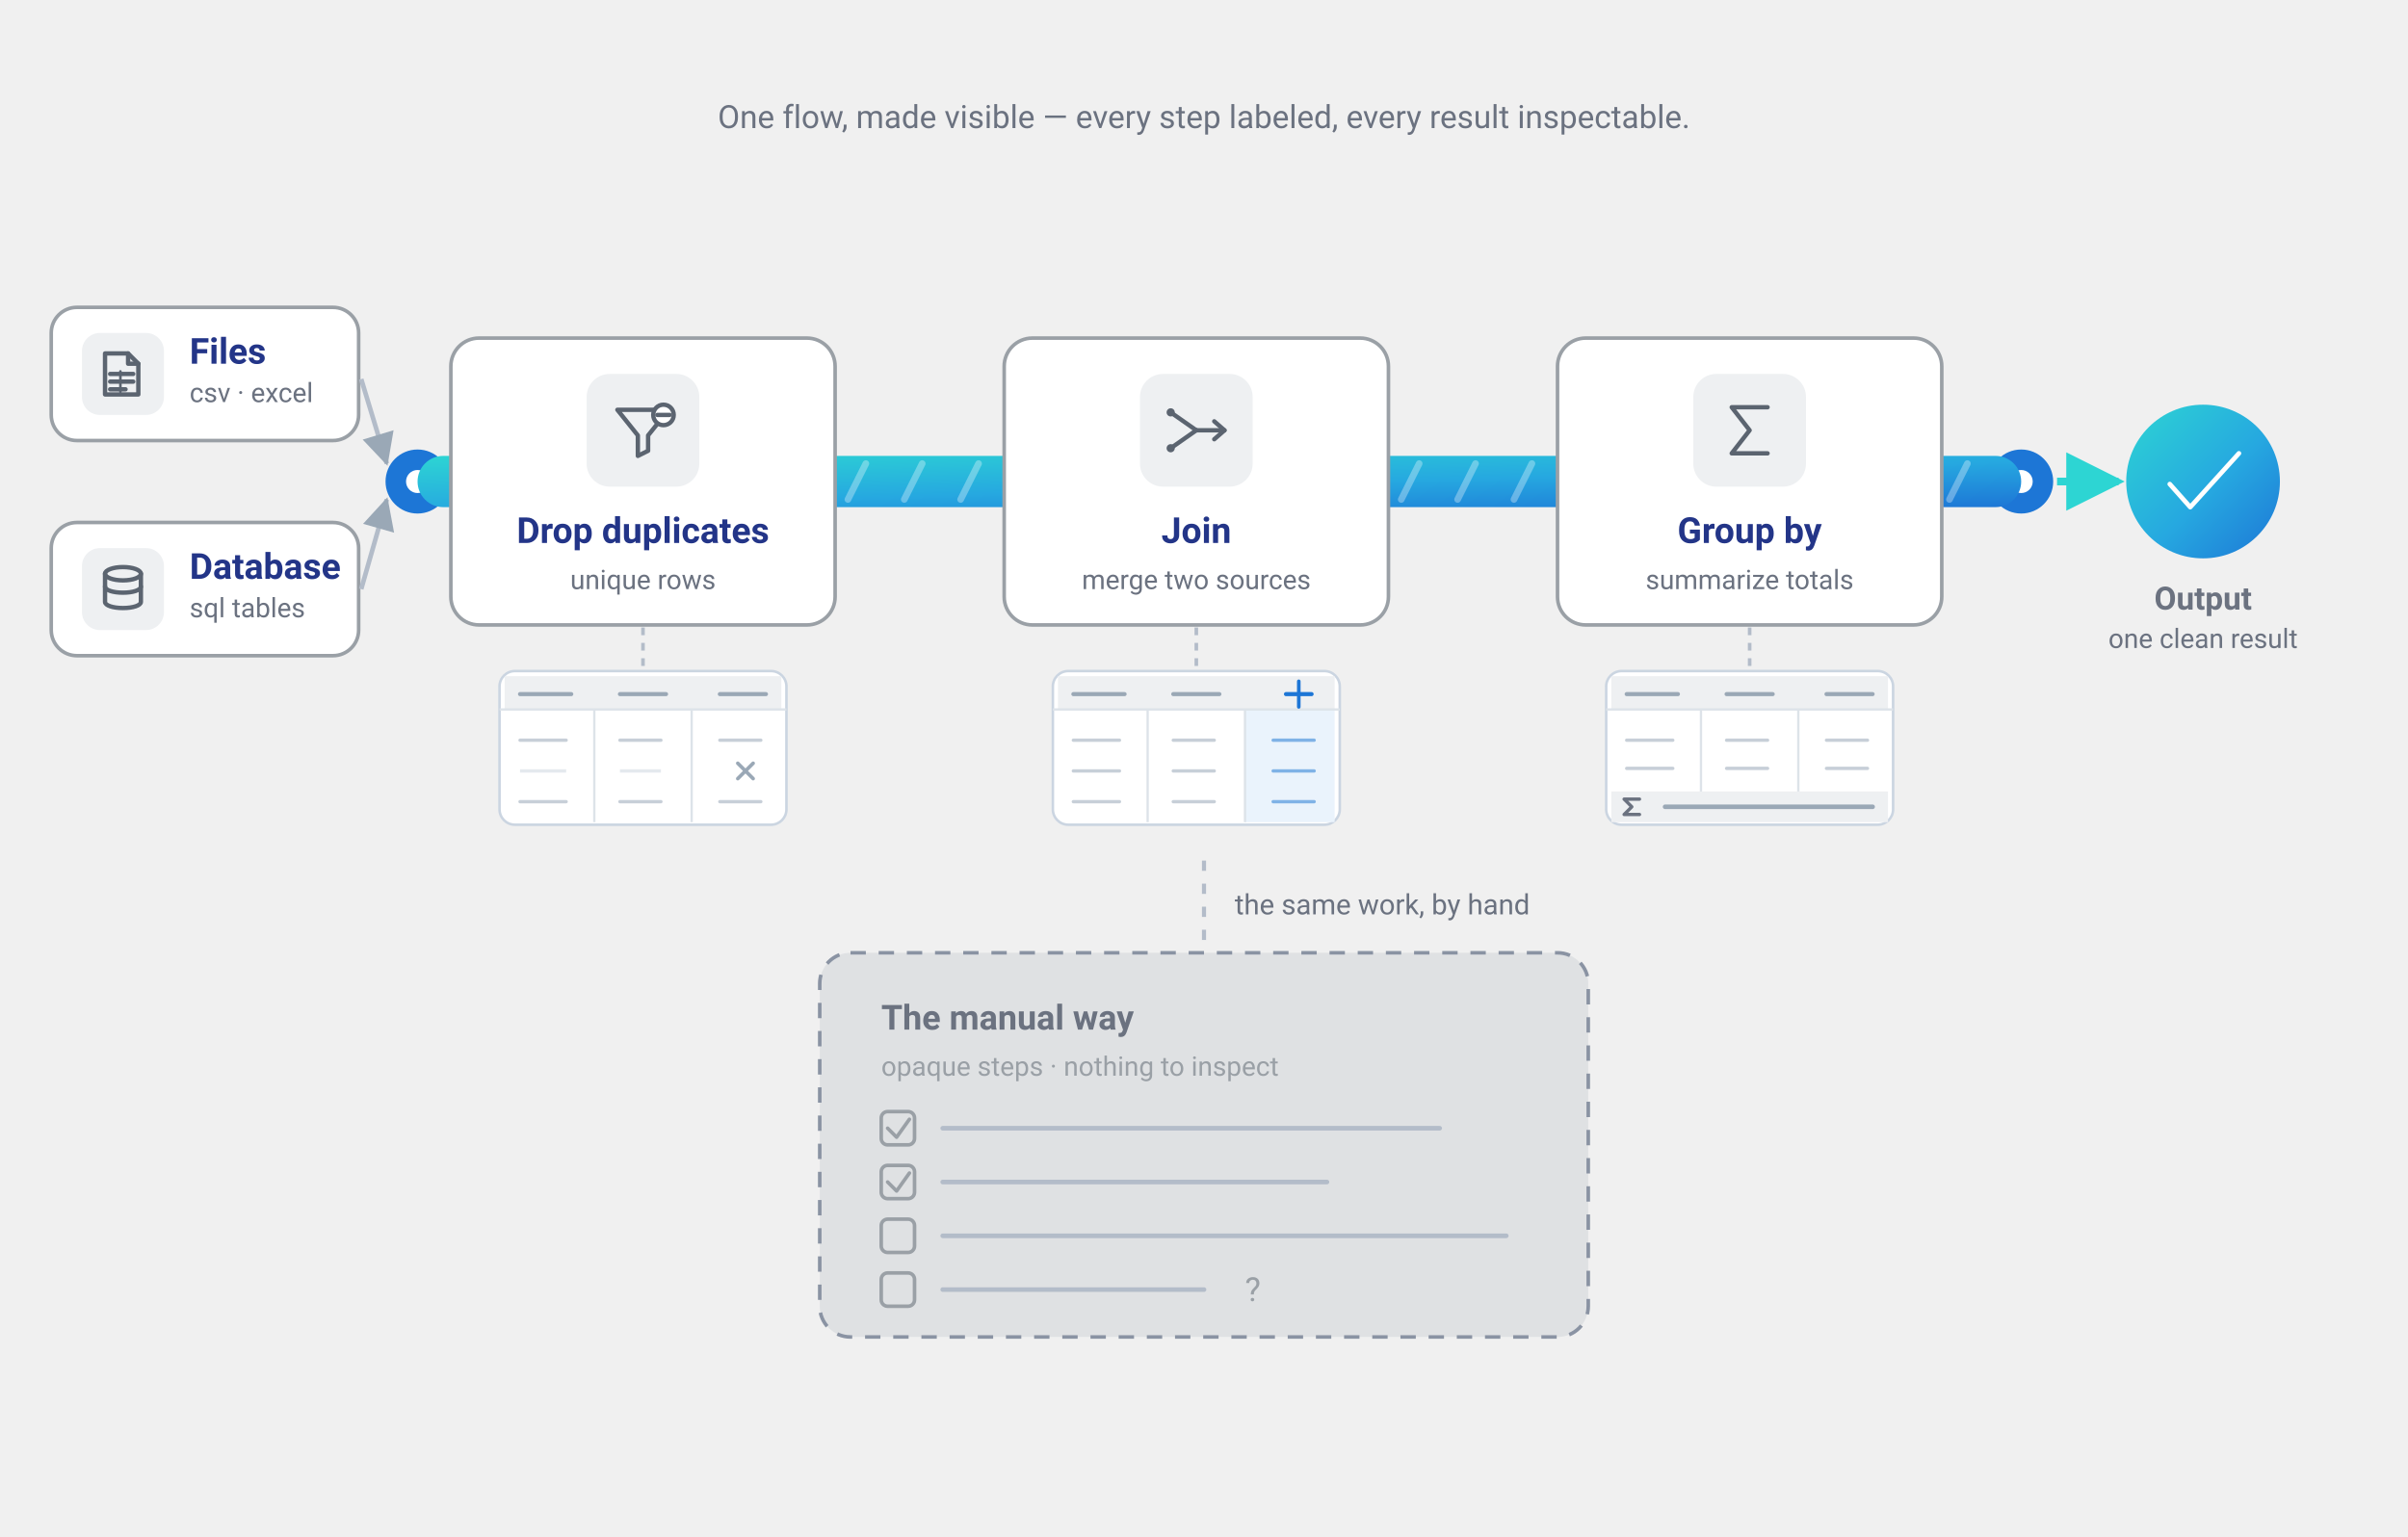
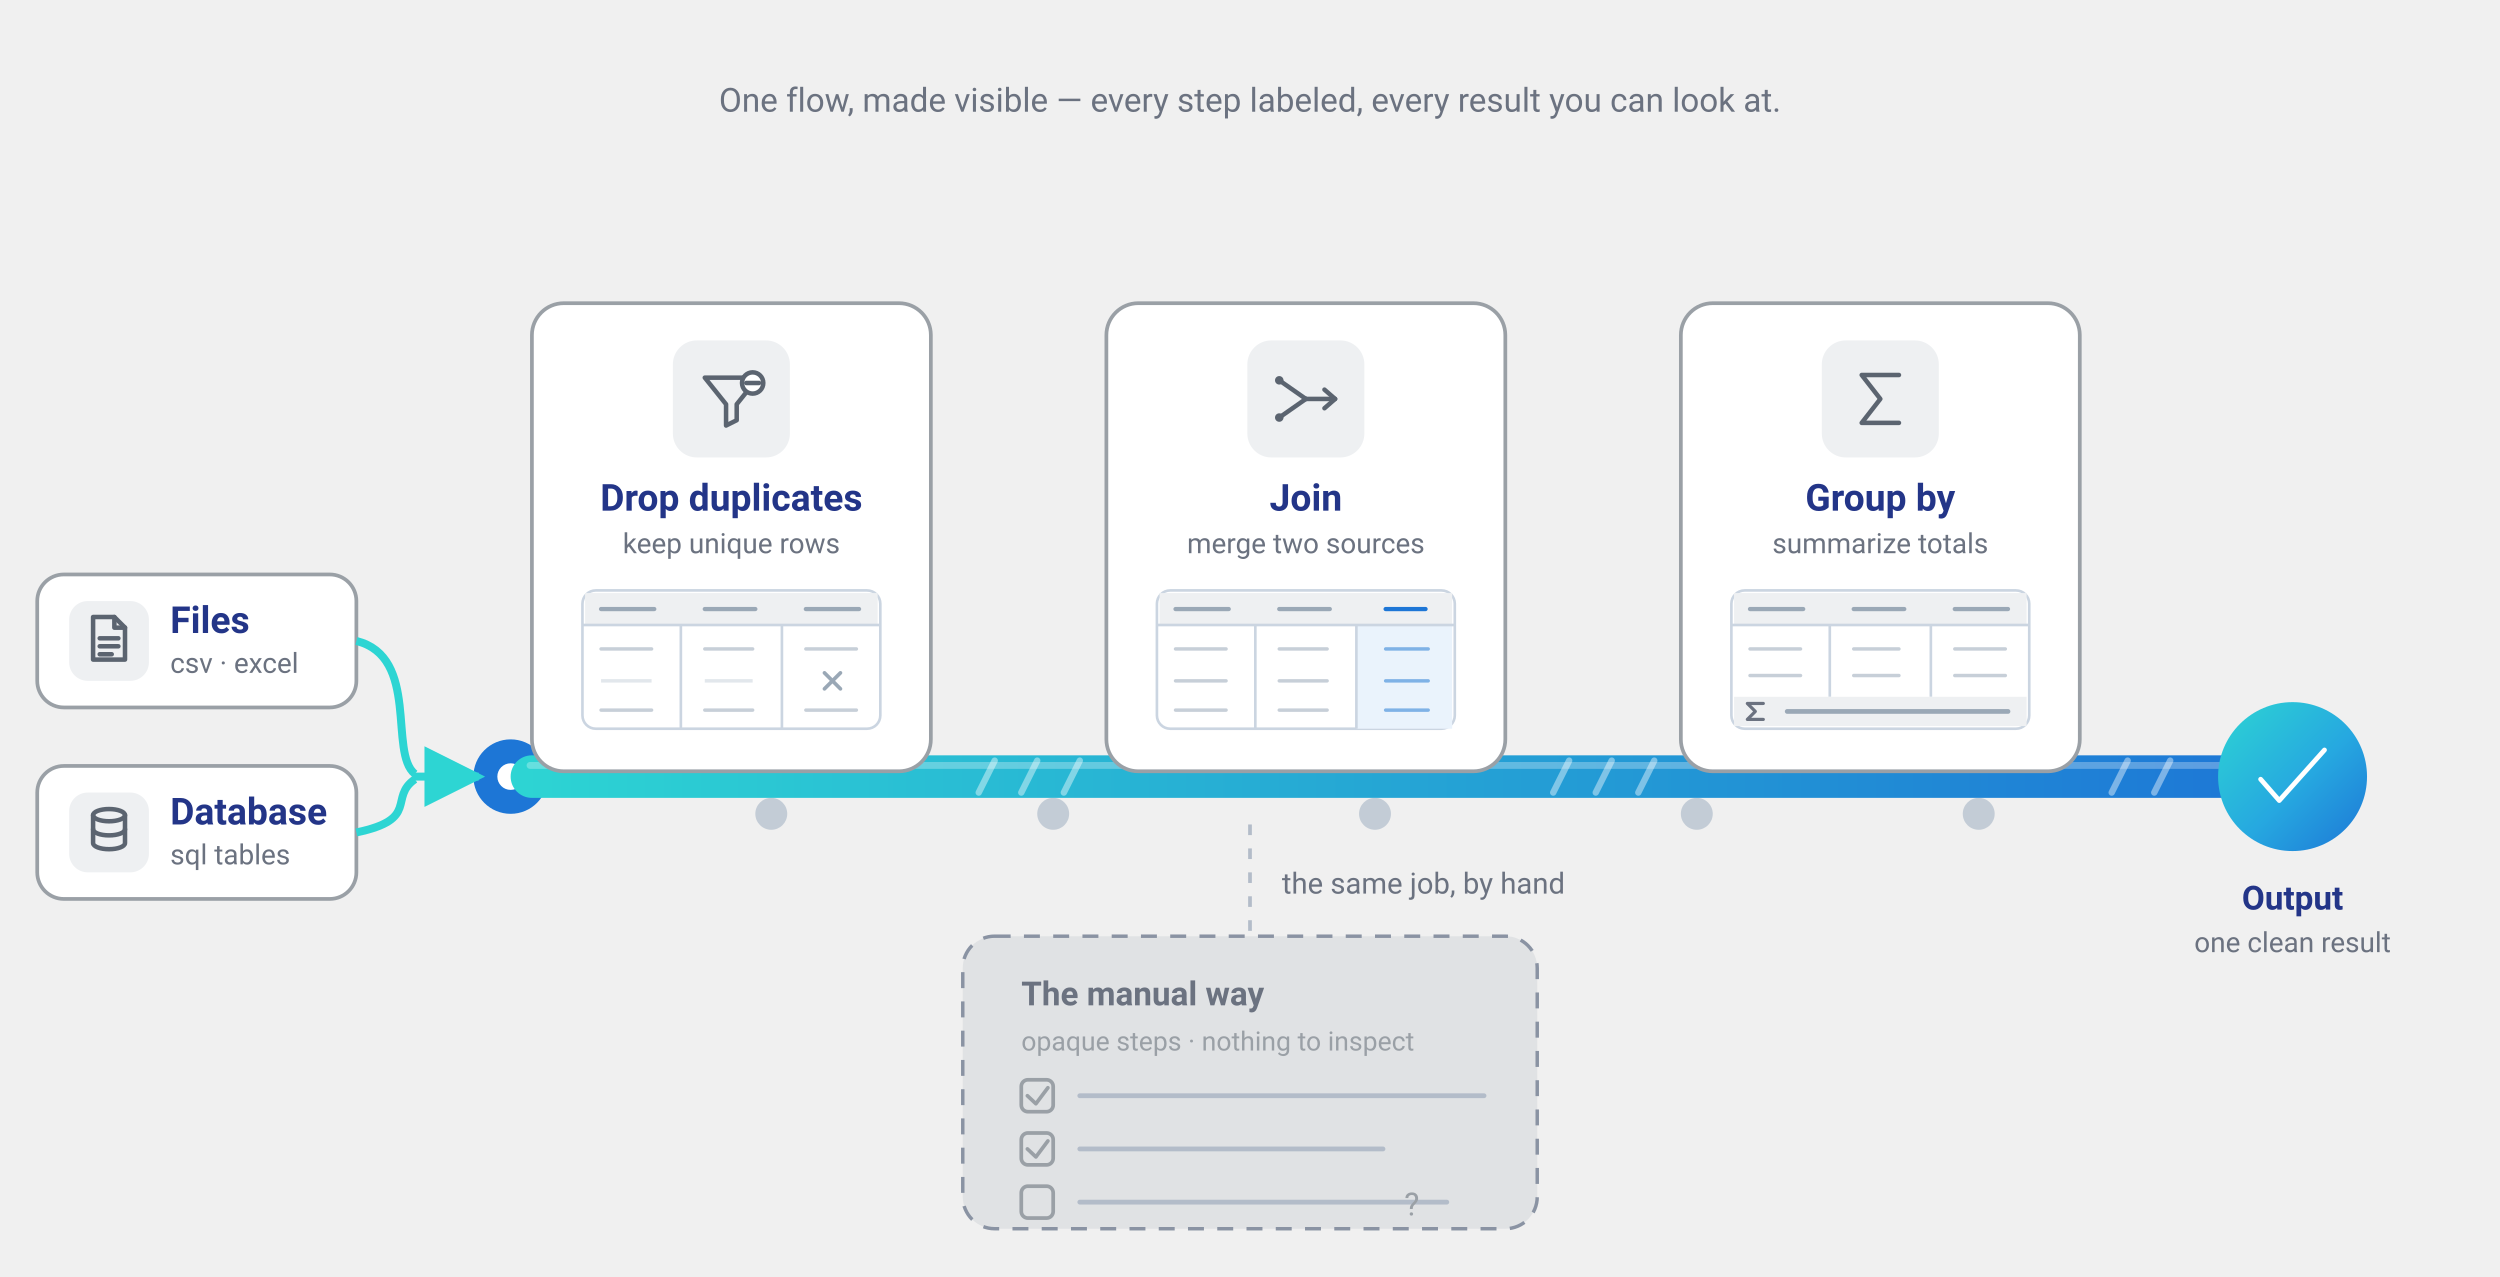
- <svg xmlns="http://www.w3.org/2000/svg" viewBox="0 0 940 600" role="img" aria-label="A data flow drawn as an assembly line: a delimited file and a database feed a brand-gradient conveyor whose labeled stations drop duplicates, join and group the data, each with a small table preview beneath, before one clean result leaves on the right, contrasted with a greyed manual checklist of the same work.">
+ <svg xmlns="http://www.w3.org/2000/svg" viewBox="0 0 940 480" role="img" aria-label="A data flow drawn as an assembly line: a file and a database feed one continuous brand-gradient conveyor belt riding on rollers; the labeled stations — drop duplicates, join, group by — stand on the belt, each showing a small preview of its output data, and the belt runs straight into one clean result on the right; a small greyed checklist below shows the same job done by hand.">
  <defs>
    <linearGradient id="brand" x1="0" y1="0" x2="1" y2="1">
      <stop offset="0" stop-color="#2DD5D3" />
      <stop offset="0.55" stop-color="#26A8E0" />
      <stop offset="1" stop-color="#1D76D6" />
    </linearGradient>
-     <marker id="ah" markerWidth="10" markerHeight="10" refX="7.5" refY="4.5" orient="auto">
-       <path d="M1,1 L8,4.5 L1,8 Z" fill="#9aa8b6" />
-     </marker>
+     <linearGradient id="belt" x1="0" y1="0" x2="1" y2="0">
+       <stop offset="0" stop-color="#2DD5D3" />
+       <stop offset="1" stop-color="#1D76D6" />
+     </linearGradient>
    <marker id="ahc" markerWidth="11" markerHeight="11" refX="7.8" refY="5" orient="auto">
      <path d="M1,1.2 L8.6,5 L1,8.8 Z" fill="#2DD5D3" />
    </marker>
  </defs>
  <style>
    .box  { fill:#ffffff; stroke:#9aa0a6; stroke-width:1.4; }
    .chip { fill:#eef0f2; }
    .ic   { fill:none; stroke:#5b6470; stroke-width:1.7; stroke-linecap:round; stroke-linejoin:round; }
    .icw  { fill:none; stroke:#ffffff; stroke-width:1.8; stroke-linecap:round; stroke-linejoin:round; }
    .t    { font-family:Roboto,Arial,sans-serif; font-weight:600; font-size:14px; fill:#233588; }
    .s    { font-family:Roboto,Arial,sans-serif; font-size:10.5px; fill:#6b7280; }
-     .arw  { fill:none; stroke:#b3bcc9; stroke-width:1.8; }
    .arwc { fill:none; stroke:#2DD5D3; stroke-width:3; }
+     .kick { font-family:Roboto,Arial,sans-serif; font-size:12.5px; fill:#6b7280; }
+     .olt  { font-family:Roboto,Arial,sans-serif; font-weight:600; font-size:12.5px; fill:#233588; }
+     .ols  { font-family:Roboto,Arial,sans-serif; font-size:10.5px; fill:#6b7280; }
    .albl { font-family:Roboto,Arial,sans-serif; font-size:11px; fill:#6b7280; }
-     .kick { font-family:Roboto,Arial,sans-serif; font-size:12.5px; fill:#6b7280; }
-     .olt  { font-family:Roboto,Arial,sans-serif; font-weight:600; font-size:12.5px; fill:#6b7280; }
-     .ols  { font-family:Roboto,Arial,sans-serif; font-size:10.5px; fill:#6b7280; }
    .tblo { fill:#ffffff; stroke:#cbd5e1; stroke-width:1; }
    .tblh { fill:#eef0f2; }
-     .gl   { fill:none; stroke:#dde3e9; stroke-width:0.9; }
+     .gl   { stroke:#cbd5e1; stroke-width:1; }
    .gv   { stroke:#c7cfd8; stroke-width:1.3; stroke-linecap:round; }
    .gh   { stroke:#9aa8b6; stroke-width:1.6; stroke-linecap:round; }
-     .mbox { fill:rgba(120,131,146,0.14); stroke:#8a93a3; stroke-width:1.4; stroke-dasharray:6 5; }
+     .mbox { fill:rgba(120,131,146,0.13); stroke:#8a93a3; stroke-width:1.3; stroke-dasharray:6 5; }
    .mic  { fill:none; stroke:#9aa0a6; stroke-width:1.4; stroke-linecap:round; stroke-linejoin:round; }
-     .mt   { font-family:Roboto,Arial,sans-serif; font-weight:600; font-size:13.5px; fill:#6b7280; }
-     .ms   { font-family:Roboto,Arial,sans-serif; font-size:10.5px; fill:#9aa0a6; }
+     .mt   { font-family:Roboto,Arial,sans-serif; font-weight:600; font-size:12.5px; fill:#6b7280; }
+     .ms   { font-family:Roboto,Arial,sans-serif; font-size:10px; fill:#9aa0a6; }
    @media (prefers-color-scheme: dark) {
      .kick, .olt { fill:#c7cfd8; }
-       .ols, .albl { fill:#b7bfc9; }
+       .s, .ols, .albl { fill:#aeb6c0; }
      .mt { fill:#a9b0ba; }
      .ms { fill:#8b929c; }
    }
    [data-md-color-scheme="slate"] .kick, [data-md-color-scheme="slate"] .olt { fill:#c7cfd8; }
-     [data-md-color-scheme="slate"] .ols, [data-md-color-scheme="slate"] .albl { fill:#b7bfc9; }
+     [data-md-color-scheme="slate"] .s, [data-md-color-scheme="slate"] .ols, [data-md-color-scheme="slate"] .albl { fill:#aeb6c0; }
    [data-md-color-scheme="slate"] .mt { fill:#a9b0ba; }
    [data-md-color-scheme="slate"] .ms { fill:#8b929c; }
  </style>
-   <text class="kick" x="470" y="50" text-anchor="middle">One flow, made visible — every step labeled, every result inspectable.</text>
-   <circle cx="163" cy="188" r="12.5" fill="#1D76D6" />
-   <circle cx="163" cy="188" r="4.5" fill="#ffffff" />
-   <circle cx="789" cy="188" r="12.5" fill="#1D76D6" />
-   <circle cx="789" cy="188" r="4.5" fill="#ffffff" />
-   <rect x="163" y="178" width="626" height="20" rx="10" fill="url(#brand)" />
-   <g stroke="#ffffff" stroke-width="2.6" stroke-linecap="round" opacity="0.32">
-     <line x1="338" y1="181" x2="331" y2="195" />
-     <line x1="360" y1="181" x2="353" y2="195" />
-     <line x1="382" y1="181" x2="375" y2="195" />
-     <line x1="554" y1="181" x2="547" y2="195" />
-     <line x1="576" y1="181" x2="569" y2="195" />
-     <line x1="598" y1="181" x2="591" y2="195" />
-     <line x1="768" y1="181" x2="761" y2="195" />
+   <text class="kick" x="470" y="42" text-anchor="middle">One flow, made visible — every step labeled, every result you can look at.</text>
+   <g fill="#c3ccd6">
+     <circle cx="290" cy="306" r="6" />
+     <circle cx="396" cy="306" r="6" />
+     <circle cx="517" cy="306" r="6" />
+     <circle cx="638" cy="306" r="6" />
+     <circle cx="744" cy="306" r="6" />
+   </g>
+   <circle cx="192" cy="292" r="14" fill="#1D76D6" />
+   <circle cx="192" cy="292" r="5" fill="#ffffff" />
+   <rect x="192" y="284" width="662" height="16" rx="8" fill="url(#belt)" />
+   <rect x="198" y="286.5" width="650" height="2.6" rx="1.3" fill="#ffffff" opacity="0.28" />
+   <g stroke="#ffffff" stroke-width="2.4" stroke-linecap="round" opacity="0.42">
+     <line x1="374" y1="286" x2="368" y2="298" />
+     <line x1="390" y1="286" x2="384" y2="298" />
+     <line x1="406" y1="286" x2="400" y2="298" />
+     <line x1="590" y1="286" x2="584" y2="298" />
+     <line x1="606" y1="286" x2="600" y2="298" />
+     <line x1="622" y1="286" x2="616" y2="298" />
+     <line x1="800" y1="286" x2="794" y2="298" />
+     <line x1="816" y1="286" x2="810" y2="298" />
  </g>
  <g>
-     <rect class="box" x="20" y="120" width="120" height="52" rx="10" />
-     <rect class="chip" x="32" y="130" width="32" height="32" rx="7" />
-     <g class="ic" transform="translate(38,136)">
-       <path d="M3,2 H12 L16,6 V18 H3 Z" />
-       <path d="M12,2 V6 H16" />
-       <line x1="5" y1="10" x2="14" y2="10" />
-       <line x1="5" y1="13" x2="14" y2="13" />
-       <line x1="5" y1="16" x2="11" y2="16" />
-       <line x1="9" y1="9" x2="9" y2="17" stroke-width="1" />
-     </g>
-     <text class="t" x="74" y="142">Files</text>
-     <text class="s" x="74" y="157">csv · excel</text>
+     <rect class="box" x="14" y="216" width="120" height="50" rx="10" />
+     <rect class="chip" x="26" y="226" width="30" height="30" rx="7" />
+     <g class="ic" transform="translate(33,231)">
+       <path d="M2,1 H10 L14,5 V17 H2 Z" />
+       <path d="M10,1 V5 H14" />
+       <line x1="4.5" y1="9" x2="11.5" y2="9" />
+       <line x1="4.5" y1="12" x2="11.5" y2="12" />
+       <line x1="4.5" y1="15" x2="9" y2="15" />
+     </g>
+     <text class="t" x="64" y="238">Files</text>
+     <text class="s" x="64" y="253">csv · excel</text>
  </g>
  <g>
-     <rect class="box" x="20" y="204" width="120" height="52" rx="10" />
-     <rect class="chip" x="32" y="214" width="32" height="32" rx="7" />
-     <g class="ic" transform="translate(38,220)">
-       <ellipse cx="10" cy="4" rx="7" ry="2.6" />
-       <path d="M3,4 V15 C3,16.4 6.1,17.4 10,17.4 C13.9,17.4 17,16.4 17,15 V4" />
-       <path d="M3,9 C3,10.4 6.1,11.4 10,11.4 C13.9,11.4 17,10.4 17,9" />
-     </g>
-     <text class="t" x="74" y="226">Database</text>
-     <text class="s" x="74" y="241">sql tables</text>
-   </g>
-   <path class="arw" d="M141,148 L151,181" marker-end="url(#ah)" />
-   <path class="arw" d="M141,230 L151,195" marker-end="url(#ah)" />
-   <g>
-     <rect class="box" x="176" y="132" width="150" height="112" rx="11" />
-     <rect class="chip" x="229" y="146" width="44" height="44" rx="9" />
-     <g class="ic" transform="translate(237,154)">
+     <rect class="box" x="14" y="288" width="120" height="50" rx="10" />
+     <rect class="chip" x="26" y="298" width="30" height="30" rx="7" />
+     <g class="ic" transform="translate(33,303)">
+       <ellipse cx="8" cy="3.5" rx="6" ry="2.3" />
+       <path d="M2,3.5 V14 C2,15.3 4.7,16.3 8,16.3 C11.3,16.3 14,15.3 14,14 V3.5" />
+       <path d="M2,8.8 C2,10.1 4.7,11.1 8,11.1 C11.3,11.1 14,10.1 14,8.8" />
+     </g>
+     <text class="t" x="64" y="310">Database</text>
+     <text class="s" x="64" y="325">sql tables</text>
+   </g>
+   <path class="arwc" d="M134,241 C158,247 146,283 156,291" />
+   <path class="arwc" d="M134,313 C158,308 146,300 156,293" />
+   <path class="arwc" d="M155,292 L180,292" marker-end="url(#ahc)" />
+   <g transform="translate(24,0)">
+     <rect class="box" x="176" y="114" width="150" height="176" rx="12" />
+     <rect class="chip" x="229" y="128" width="44" height="44" rx="9" />
+     <g class="ic" transform="translate(237,136)">
      <path d="M4,6 H24 L16,16 V22 L12,24 V16 Z" />
      <circle cx="22" cy="8" r="4" fill="#ffffff" />
      <line x1="19.6" y1="8" x2="24.4" y2="8" />
    </g>
-     <text class="t" x="251" y="212" text-anchor="middle">Drop duplicates</text>
-     <text class="s" x="251" y="230" text-anchor="middle">unique rows</text>
-   </g>
-   <line x1="251" y1="245" x2="251" y2="261" stroke="#b3bcc9" stroke-width="1.4" stroke-dasharray="3 3" />
-   <g>
-     <rect class="tblo" x="195" y="262" width="112" height="60" rx="6" />
-     <rect class="tblh" x="197" y="264" width="108" height="13" />
-     <line class="gl" x1="195" y1="277" x2="307" y2="277" stroke="#cbd5e1" stroke-width="1" />
-     <line class="gl" x1="232" y1="277" x2="232" y2="321" />
-     <line class="gl" x1="270" y1="277" x2="270" y2="321" />
-     <line class="gh" x1="203" y1="271" x2="223" y2="271" />
-     <line class="gh" x1="242" y1="271" x2="260" y2="271" />
-     <line class="gh" x1="281" y1="271" x2="299" y2="271" />
-     <line class="gv" x1="203" y1="289" x2="221" y2="289" />
-     <line class="gv" x1="242" y1="289" x2="258" y2="289" />
-     <line class="gv" x1="281" y1="289" x2="297" y2="289" />
-     <line x1="203" y1="301" x2="221" y2="301" stroke="#e4e9ee" stroke-width="1.3" />
-     <line x1="242" y1="301" x2="258" y2="301" stroke="#e4e9ee" stroke-width="1.3" />
-     <line x1="288" y1="298" x2="294" y2="304" stroke="#9aa8b6" stroke-width="1.4" stroke-linecap="round" />
-     <line x1="294" y1="298" x2="288" y2="304" stroke="#9aa8b6" stroke-width="1.4" stroke-linecap="round" />
-     <line class="gv" x1="203" y1="313" x2="221" y2="313" />
-     <line class="gv" x1="242" y1="313" x2="258" y2="313" />
-     <line class="gv" x1="281" y1="313" x2="297" y2="313" />
-   </g>
-   <g>
-     <rect class="box" x="392" y="132" width="150" height="112" rx="11" />
-     <rect class="chip" x="445" y="146" width="44" height="44" rx="9" />
-     <g class="ic" transform="translate(453,154)">
+     <text class="t" x="251" y="192" text-anchor="middle">Drop duplicates</text>
+     <text class="s" x="251" y="208" text-anchor="middle">keep unique rows</text>
+     <rect class="tblo" x="195" y="222" width="112" height="52" rx="5" />
+     <rect class="tblh" x="196" y="223" width="110" height="12" />
+     <line class="gl" x1="195" y1="235" x2="307" y2="235" />
+     <line class="gl" x1="232" y1="235" x2="232" y2="274" />
+     <line class="gl" x1="270" y1="235" x2="270" y2="274" />
+     <line class="gh" x1="202" y1="229" x2="222" y2="229" />
+     <line class="gh" x1="241" y1="229" x2="260" y2="229" />
+     <line class="gh" x1="279" y1="229" x2="299" y2="229" />
+     <line class="gv" x1="202" y1="244" x2="221" y2="244" />
+     <line class="gv" x1="241" y1="244" x2="259" y2="244" />
+     <line class="gv" x1="279" y1="244" x2="298" y2="244" />
+     <line x1="202" y1="256" x2="221" y2="256" stroke="#e2e7ec" stroke-width="1.3" />
+     <line x1="241" y1="256" x2="259" y2="256" stroke="#e2e7ec" stroke-width="1.3" />
+     <line x1="286" y1="253" x2="292" y2="259" stroke="#9aa8b6" stroke-width="1.4" stroke-linecap="round" />
+     <line x1="292" y1="253" x2="286" y2="259" stroke="#9aa8b6" stroke-width="1.4" stroke-linecap="round" />
+     <line class="gv" x1="202" y1="267" x2="221" y2="267" />
+     <line class="gv" x1="241" y1="267" x2="259" y2="267" />
+     <line class="gv" x1="279" y1="267" x2="298" y2="267" />
+   </g>
+   <g transform="translate(24,0)">
+     <rect class="box" x="392" y="114" width="150" height="176" rx="12" />
+     <rect class="chip" x="445" y="128" width="44" height="44" rx="9" />
+     <g class="ic" transform="translate(453,136)">
      <path d="M4,7 L14,14" />
      <path d="M4,21 L14,14" />
      <path d="M14,14 H25" />
      <path d="M21,10.5 L25,14 L21,17.5" />
      <circle cx="4" cy="7" r="1.6" fill="#5b6470" stroke="none" />
      <circle cx="4" cy="21" r="1.6" fill="#5b6470" stroke="none" />
    </g>
-     <text class="t" x="467" y="212" text-anchor="middle">Join</text>
-     <text class="s" x="467" y="230" text-anchor="middle">merge two sources</text>
-   </g>
-   <line x1="467" y1="245" x2="467" y2="261" stroke="#b3bcc9" stroke-width="1.4" stroke-dasharray="3 3" />
+     <text class="t" x="467" y="192" text-anchor="middle">Join</text>
+     <text class="s" x="467" y="208" text-anchor="middle">merge two sources</text>
+     <rect class="tblo" x="411" y="222" width="112" height="52" rx="5" />
+     <rect class="tblh" x="412" y="223" width="110" height="12" />
+     <rect x="486" y="235" width="36" height="39" fill="#eaf3fc" />
+     <line class="gl" x1="411" y1="235" x2="523" y2="235" />
+     <line class="gl" x1="448" y1="235" x2="448" y2="274" />
+     <line class="gl" x1="486" y1="235" x2="486" y2="274" />
+     <line class="gh" x1="418" y1="229" x2="438" y2="229" />
+     <line class="gh" x1="457" y1="229" x2="476" y2="229" />
+     <line x1="497" y1="229" x2="512" y2="229" stroke="#1D76D6" stroke-width="1.6" stroke-linecap="round" />
+     <line class="gv" x1="418" y1="244" x2="437" y2="244" />
+     <line class="gv" x1="457" y1="244" x2="475" y2="244" />
+     <line x1="497" y1="244" x2="513" y2="244" stroke="#7fb2e6" stroke-width="1.3" stroke-linecap="round" />
+     <line class="gv" x1="418" y1="256" x2="437" y2="256" />
+     <line class="gv" x1="457" y1="256" x2="475" y2="256" />
+     <line x1="497" y1="256" x2="513" y2="256" stroke="#7fb2e6" stroke-width="1.3" stroke-linecap="round" />
+     <line class="gv" x1="418" y1="267" x2="437" y2="267" />
+     <line class="gv" x1="457" y1="267" x2="475" y2="267" />
+     <line x1="497" y1="267" x2="513" y2="267" stroke="#7fb2e6" stroke-width="1.3" stroke-linecap="round" />
+   </g>
+   <g transform="translate(24,0)">
+     <rect class="box" x="608" y="114" width="150" height="176" rx="12" />
+     <rect class="chip" x="661" y="128" width="44" height="44" rx="9" />
+     <g class="ic" transform="translate(669,136)">
+       <polyline points="21,5 7,5 14,14 7,23 21,23" fill="none" />
+     </g>
+     <text class="t" x="683" y="192" text-anchor="middle">Group by</text>
+     <text class="s" x="683" y="208" text-anchor="middle">summarize totals</text>
+     <rect class="tblo" x="627" y="222" width="112" height="52" rx="5" />
+     <rect class="tblh" x="628" y="223" width="110" height="12" />
+     <line class="gl" x1="627" y1="235" x2="739" y2="235" />
+     <line class="gl" x1="664" y1="235" x2="664" y2="262" />
+     <line class="gl" x1="702" y1="235" x2="702" y2="262" />
+     <line class="gh" x1="634" y1="229" x2="654" y2="229" />
+     <line class="gh" x1="673" y1="229" x2="692" y2="229" />
+     <line class="gh" x1="711" y1="229" x2="731" y2="229" />
+     <line class="gv" x1="634" y1="244" x2="653" y2="244" />
+     <line class="gv" x1="673" y1="244" x2="690" y2="244" />
+     <line class="gv" x1="711" y1="244" x2="730" y2="244" />
+     <line class="gv" x1="634" y1="254" x2="653" y2="254" />
+     <line class="gv" x1="673" y1="254" x2="690" y2="254" />
+     <line class="gv" x1="711" y1="254" x2="730" y2="254" />
+     <rect x="628" y="262" width="110" height="11" fill="#eef0f2" />
+     <polyline points="639,264.5 633,264.5 636,267.5 633,270.5 639,270.5" fill="none" stroke="#6b7280" stroke-width="1.2" stroke-linecap="round" stroke-linejoin="round" />
+     <line x1="648" y1="267.5" x2="731" y2="267.5" stroke="#9aa8b6" stroke-width="1.8" stroke-linecap="round" />
+   </g>
+   <circle cx="862" cy="292" r="28" fill="url(#brand)" />
+   <path class="icw" d="M850,293 L857,301 L874,282" stroke-width="3.2" />
+   <text class="olt" x="862" y="342" text-anchor="middle">Output</text>
+   <text class="ols" x="862" y="358" text-anchor="middle">one clean result</text>
+   <path d="M470,310 L470,352" fill="none" stroke="#b3bcc9" stroke-width="1.4" stroke-dasharray="4 5" />
+   <text class="albl" x="482" y="336">the same job, by hand</text>
+   <rect class="mbox" x="362" y="352" width="216" height="110" rx="12" />
+   <text class="mt" x="384" y="378">The manual way</text>
+   <text class="ms" x="384" y="395">opaque steps · nothing to inspect</text>
  <g>
-     <rect class="tblo" x="411" y="262" width="112" height="60" rx="6" />
-     <rect class="tblh" x="413" y="264" width="108" height="13" />
-     <rect x="486" y="277" width="35" height="44" fill="#eaf3fc" />
-     <line class="gl" x1="411" y1="277" x2="523" y2="277" stroke="#cbd5e1" stroke-width="1" />
-     <line class="gl" x1="448" y1="277" x2="448" y2="321" />
-     <line class="gl" x1="486" y1="277" x2="486" y2="321" />
-     <line class="gh" x1="419" y1="271" x2="439" y2="271" />
-     <line class="gh" x1="458" y1="271" x2="476" y2="271" />
-     <line x1="502" y1="271" x2="512" y2="271" stroke="#1D76D6" stroke-width="1.6" stroke-linecap="round" />
-     <line x1="507" y1="266" x2="507" y2="276" stroke="#1D76D6" stroke-width="1.4" stroke-linecap="round" />
-     <line class="gv" x1="419" y1="289" x2="437" y2="289" />
-     <line class="gv" x1="458" y1="289" x2="474" y2="289" />
-     <line x1="497" y1="289" x2="513" y2="289" stroke="#7fb2e6" stroke-width="1.3" stroke-linecap="round" />
-     <line class="gv" x1="419" y1="301" x2="437" y2="301" />
-     <line class="gv" x1="458" y1="301" x2="474" y2="301" />
-     <line x1="497" y1="301" x2="513" y2="301" stroke="#7fb2e6" stroke-width="1.3" stroke-linecap="round" />
-     <line class="gv" x1="419" y1="313" x2="437" y2="313" />
-     <line class="gv" x1="458" y1="313" x2="474" y2="313" />
-     <line x1="497" y1="313" x2="513" y2="313" stroke="#7fb2e6" stroke-width="1.3" stroke-linecap="round" />
-   </g>
-   <g>
-     <rect class="box" x="608" y="132" width="150" height="112" rx="11" />
-     <rect class="chip" x="661" y="146" width="44" height="44" rx="9" />
-     <g class="ic" transform="translate(669,154)">
-       <polyline points="21,5 7,5 14,14 7,23 21,23" fill="none" />
-     </g>
-     <text class="t" x="683" y="212" text-anchor="middle">Group by</text>
-     <text class="s" x="683" y="230" text-anchor="middle">summarize totals</text>
-   </g>
-   <line x1="683" y1="245" x2="683" y2="261" stroke="#b3bcc9" stroke-width="1.4" stroke-dasharray="3 3" />
-   <g>
-     <rect class="tblo" x="627" y="262" width="112" height="60" rx="6" />
-     <rect class="tblh" x="629" y="264" width="108" height="13" />
-     <line class="gl" x1="627" y1="277" x2="739" y2="277" stroke="#cbd5e1" stroke-width="1" />
-     <line class="gl" x1="664" y1="277" x2="664" y2="310" />
-     <line class="gl" x1="702" y1="277" x2="702" y2="310" />
-     <line class="gh" x1="635" y1="271" x2="655" y2="271" />
-     <line class="gh" x1="674" y1="271" x2="692" y2="271" />
-     <line class="gh" x1="713" y1="271" x2="731" y2="271" />
-     <line class="gv" x1="635" y1="289" x2="653" y2="289" />
-     <line class="gv" x1="674" y1="289" x2="690" y2="289" />
-     <line class="gv" x1="713" y1="289" x2="729" y2="289" />
-     <line class="gv" x1="635" y1="300" x2="653" y2="300" />
-     <line class="gv" x1="674" y1="300" x2="690" y2="300" />
-     <line class="gv" x1="713" y1="300" x2="729" y2="300" />
-     <rect x="629" y="309" width="108" height="12" fill="#eef0f2" />
-     <polyline points="640,312 634,312 637,315 634,318 640,318" fill="none" stroke="#6b7280" stroke-width="1.3" stroke-linecap="round" stroke-linejoin="round" />
-     <line x1="650" y1="315" x2="731" y2="315" stroke="#9aa8b6" stroke-width="1.8" stroke-linecap="round" />
-   </g>
-   <path class="arwc" d="M803,188 L827,188" marker-end="url(#ahc)" />
-   <circle cx="860" cy="188" r="30" fill="url(#brand)" />
-   <path class="icw" d="M847,189 L855,198 L874,177" stroke-width="3.4" />
-   <text class="olt" x="860" y="238" text-anchor="middle">Output</text>
-   <text class="ols" x="860" y="253" text-anchor="middle">one clean result</text>
-   <line x1="470" y1="336" x2="470" y2="368" stroke="#b3bcc9" stroke-width="1.6" stroke-dasharray="4 5" />
-   <text class="albl" x="482" y="357">the same work, by hand</text>
-   <rect class="mbox" x="320" y="372" width="300" height="150" rx="12" />
-   <text class="mt" x="344" y="402">The manual way</text>
-   <text class="ms" x="344" y="420">opaque steps · nothing to inspect</text>
-   <g>
-     <rect class="mic" x="344" y="434" width="13" height="13" rx="2.5" fill="none" />
-     <path class="mic" d="M346.5,440.5 L350,444 L355,437" />
-     <line x1="368" y1="440.5" x2="562" y2="440.5" stroke="#b3bcc9" stroke-width="1.8" stroke-linecap="round" />
-     <rect class="mic" x="344" y="455" width="13" height="13" rx="2.5" fill="none" />
-     <path class="mic" d="M346.5,461.5 L350,465 L355,458" />
-     <line x1="368" y1="461.5" x2="518" y2="461.5" stroke="#b3bcc9" stroke-width="1.8" stroke-linecap="round" />
-     <rect class="mic" x="344" y="476" width="13" height="13" rx="2.5" fill="none" />
-     <line x1="368" y1="482.5" x2="588" y2="482.5" stroke="#b3bcc9" stroke-width="1.8" stroke-linecap="round" />
-     <rect class="mic" x="344" y="497" width="13" height="13" rx="2.5" fill="none" />
-     <line x1="368" y1="503.5" x2="470" y2="503.5" stroke="#b3bcc9" stroke-width="1.8" stroke-linecap="round" />
-     <text x="486" y="508" font-family="Roboto,Arial,sans-serif" font-size="13px" fill="#9aa0a6">?</text>
+     <rect class="mic" x="384" y="406" width="12" height="12" rx="2.5" />
+     <path class="mic" d="M386.3,412 L389.5,415 L394,409" />
+     <line x1="406" y1="412" x2="558" y2="412" stroke="#b3bcc9" stroke-width="1.8" stroke-linecap="round" />
+     <rect class="mic" x="384" y="426" width="12" height="12" rx="2.5" />
+     <path class="mic" d="M386.3,432 L389.5,435 L394,429" />
+     <line x1="406" y1="432" x2="520" y2="432" stroke="#b3bcc9" stroke-width="1.8" stroke-linecap="round" />
+     <rect class="mic" x="384" y="446" width="12" height="12" rx="2.5" />
+     <line x1="406" y1="452" x2="544" y2="452" stroke="#b3bcc9" stroke-width="1.8" stroke-linecap="round" />
+     <text x="528" y="457" font-family="Roboto,Arial,sans-serif" font-size="12px" fill="#9aa0a6">?</text>
  </g>
</svg>
